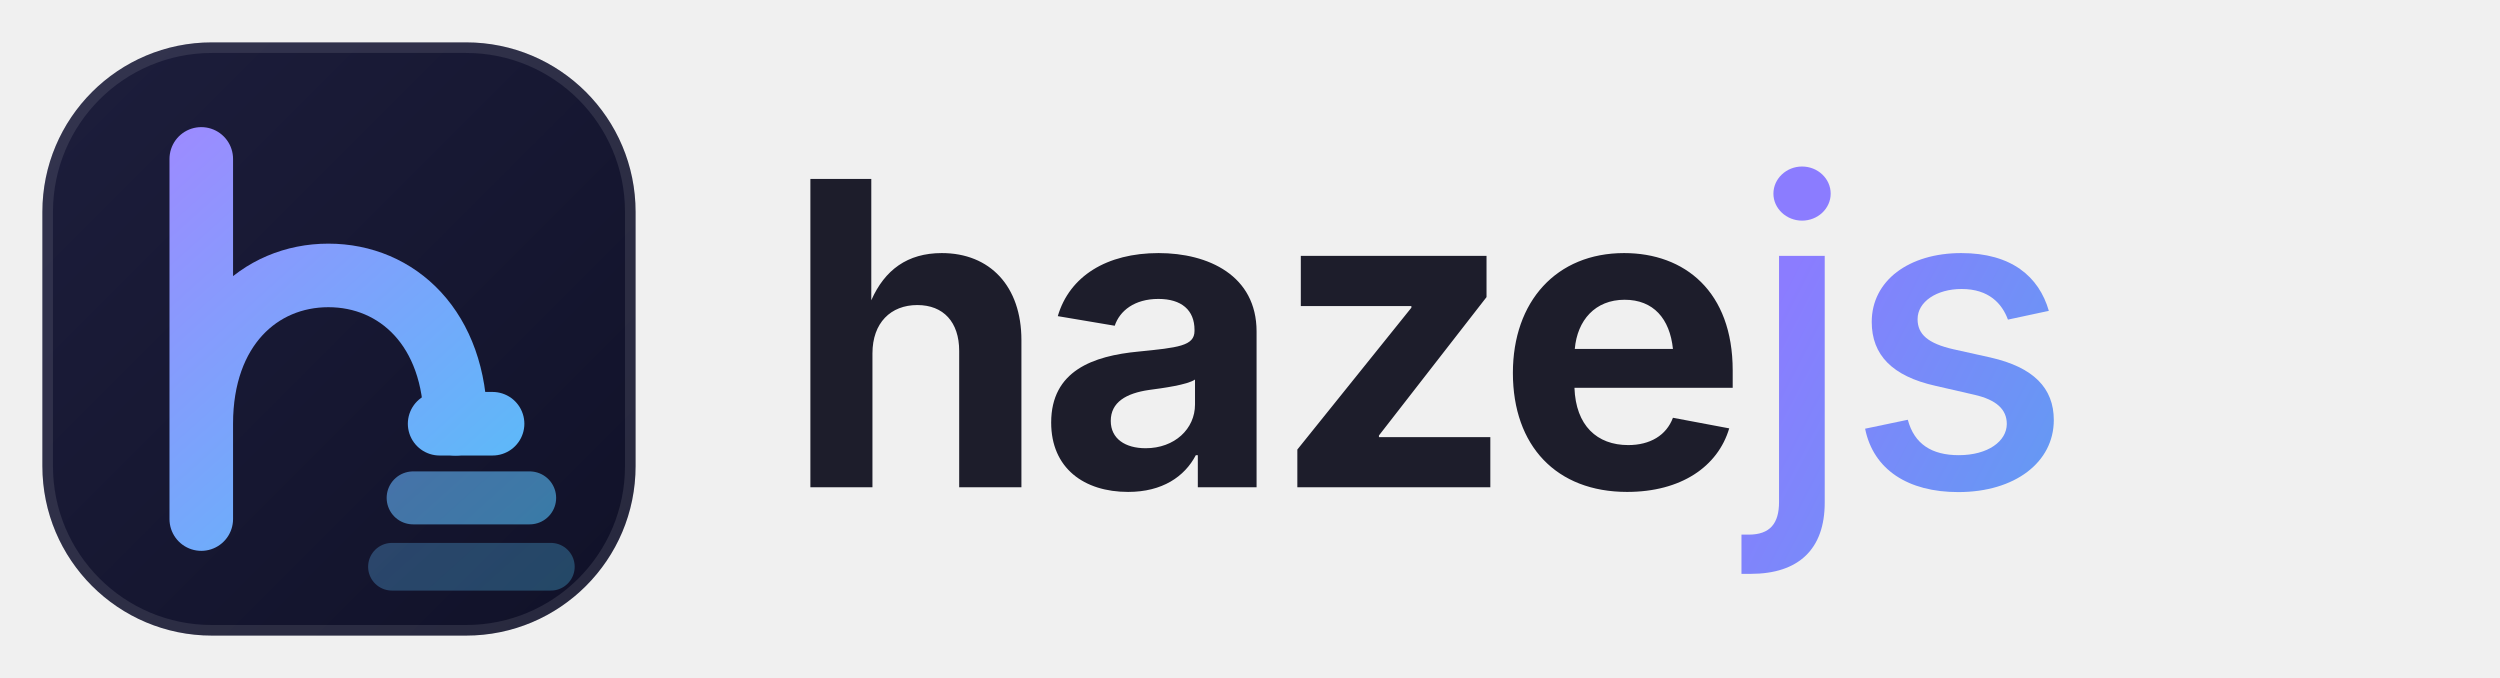
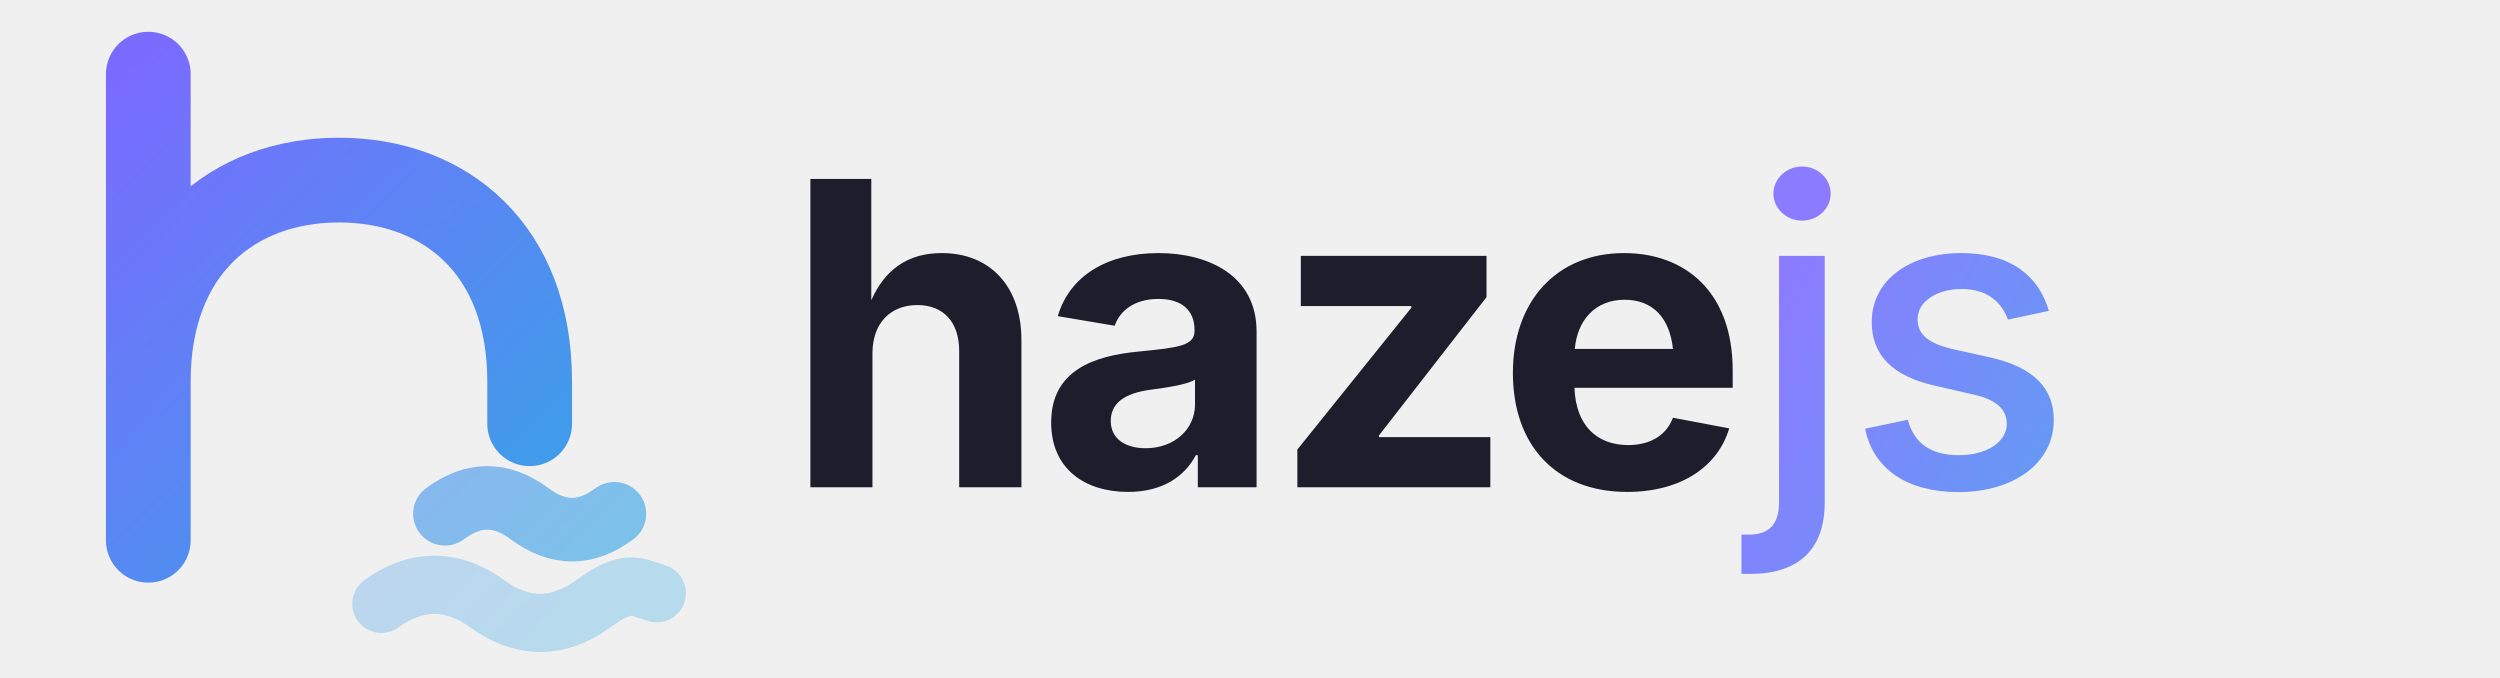
<svg xmlns="http://www.w3.org/2000/svg" viewBox="0 0 236 64" fill="none" color="#1d1d2b">
  <defs>
-     <linearGradient id="haze-bg" x1="4" y1="4" x2="60" y2="60" gradientUnits="userSpaceOnUse">
-       <stop stop-color="#1d1e3c" />
-       <stop offset="1" stop-color="#101128" />
-     </linearGradient>
-     <linearGradient id="haze-h" x1="16" y1="14" x2="52" y2="54" gradientUnits="userSpaceOnUse">
-       <stop stop-color="#9b8cff" />
-       <stop offset="1" stop-color="#4fc3f7" />
+     <linearGradient id="hz" x1="10" y1="8" x2="58" y2="58" gradientUnits="userSpaceOnUse">
+       <stop stop-color="#7a6bff" />
+       <stop offset="1" stop-color="#30a9e4" />
    </linearGradient>
    <linearGradient id="haze-js" x1="172" y1="20" x2="226" y2="48" gradientUnits="userSpaceOnUse">
      <stop stop-color="#8b7cff" />
      <stop offset="1" stop-color="#3fb6e8" />
    </linearGradient>
  </defs>
-   <rect x="4" y="4" width="56" height="56" rx="16" fill="url(#haze-bg)" />
-   <rect x="4.5" y="4.5" width="55" height="55" rx="15.5" stroke="#fff" stroke-opacity=".1" />
-   <path d="M19 15v34M19 40c0-9 5.5-14 12-14s12 5 12 14" stroke="url(#haze-h)" stroke-width="6" stroke-linecap="round" />
-   <path d="M41.5 40h5" stroke="url(#haze-h)" stroke-width="6" stroke-linecap="round" />
-   <path d="M39 47h11" stroke="url(#haze-h)" stroke-opacity=".6" stroke-width="5" stroke-linecap="round" />
-   <path d="M37 53.5h15" stroke="url(#haze-h)" stroke-opacity=".3" stroke-width="4.5" stroke-linecap="round" />
+   <path d="M14 7v44M14 36c0-12.5 8-19 18-19s18 6.5 18 19v4" stroke="url(#hz)" stroke-width="8" stroke-linecap="round" />
+   <path d="M42 48.5c2.7-2 5.3-2 8 0s5.3 2 8 0" stroke="url(#hz)" stroke-opacity=".62" stroke-width="6" stroke-linecap="round" />
+   <path d="M36 57c3.3-2.4 6.7-2.4 10 0s6.7 2.4 10 0 4-1.6 6-1" stroke="url(#hz)" stroke-opacity=".3" stroke-width="5.5" stroke-linecap="round" />
  <text x="74" y="46" font-family="Inter, ui-sans-serif, system-ui, -apple-system, 'Segoe UI', sans-serif" font-size="40" font-weight="700" letter-spacing="-1" fill="currentColor">haze<tspan font-weight="500" fill="url(#haze-js)">js</tspan>
  </text>
</svg>
